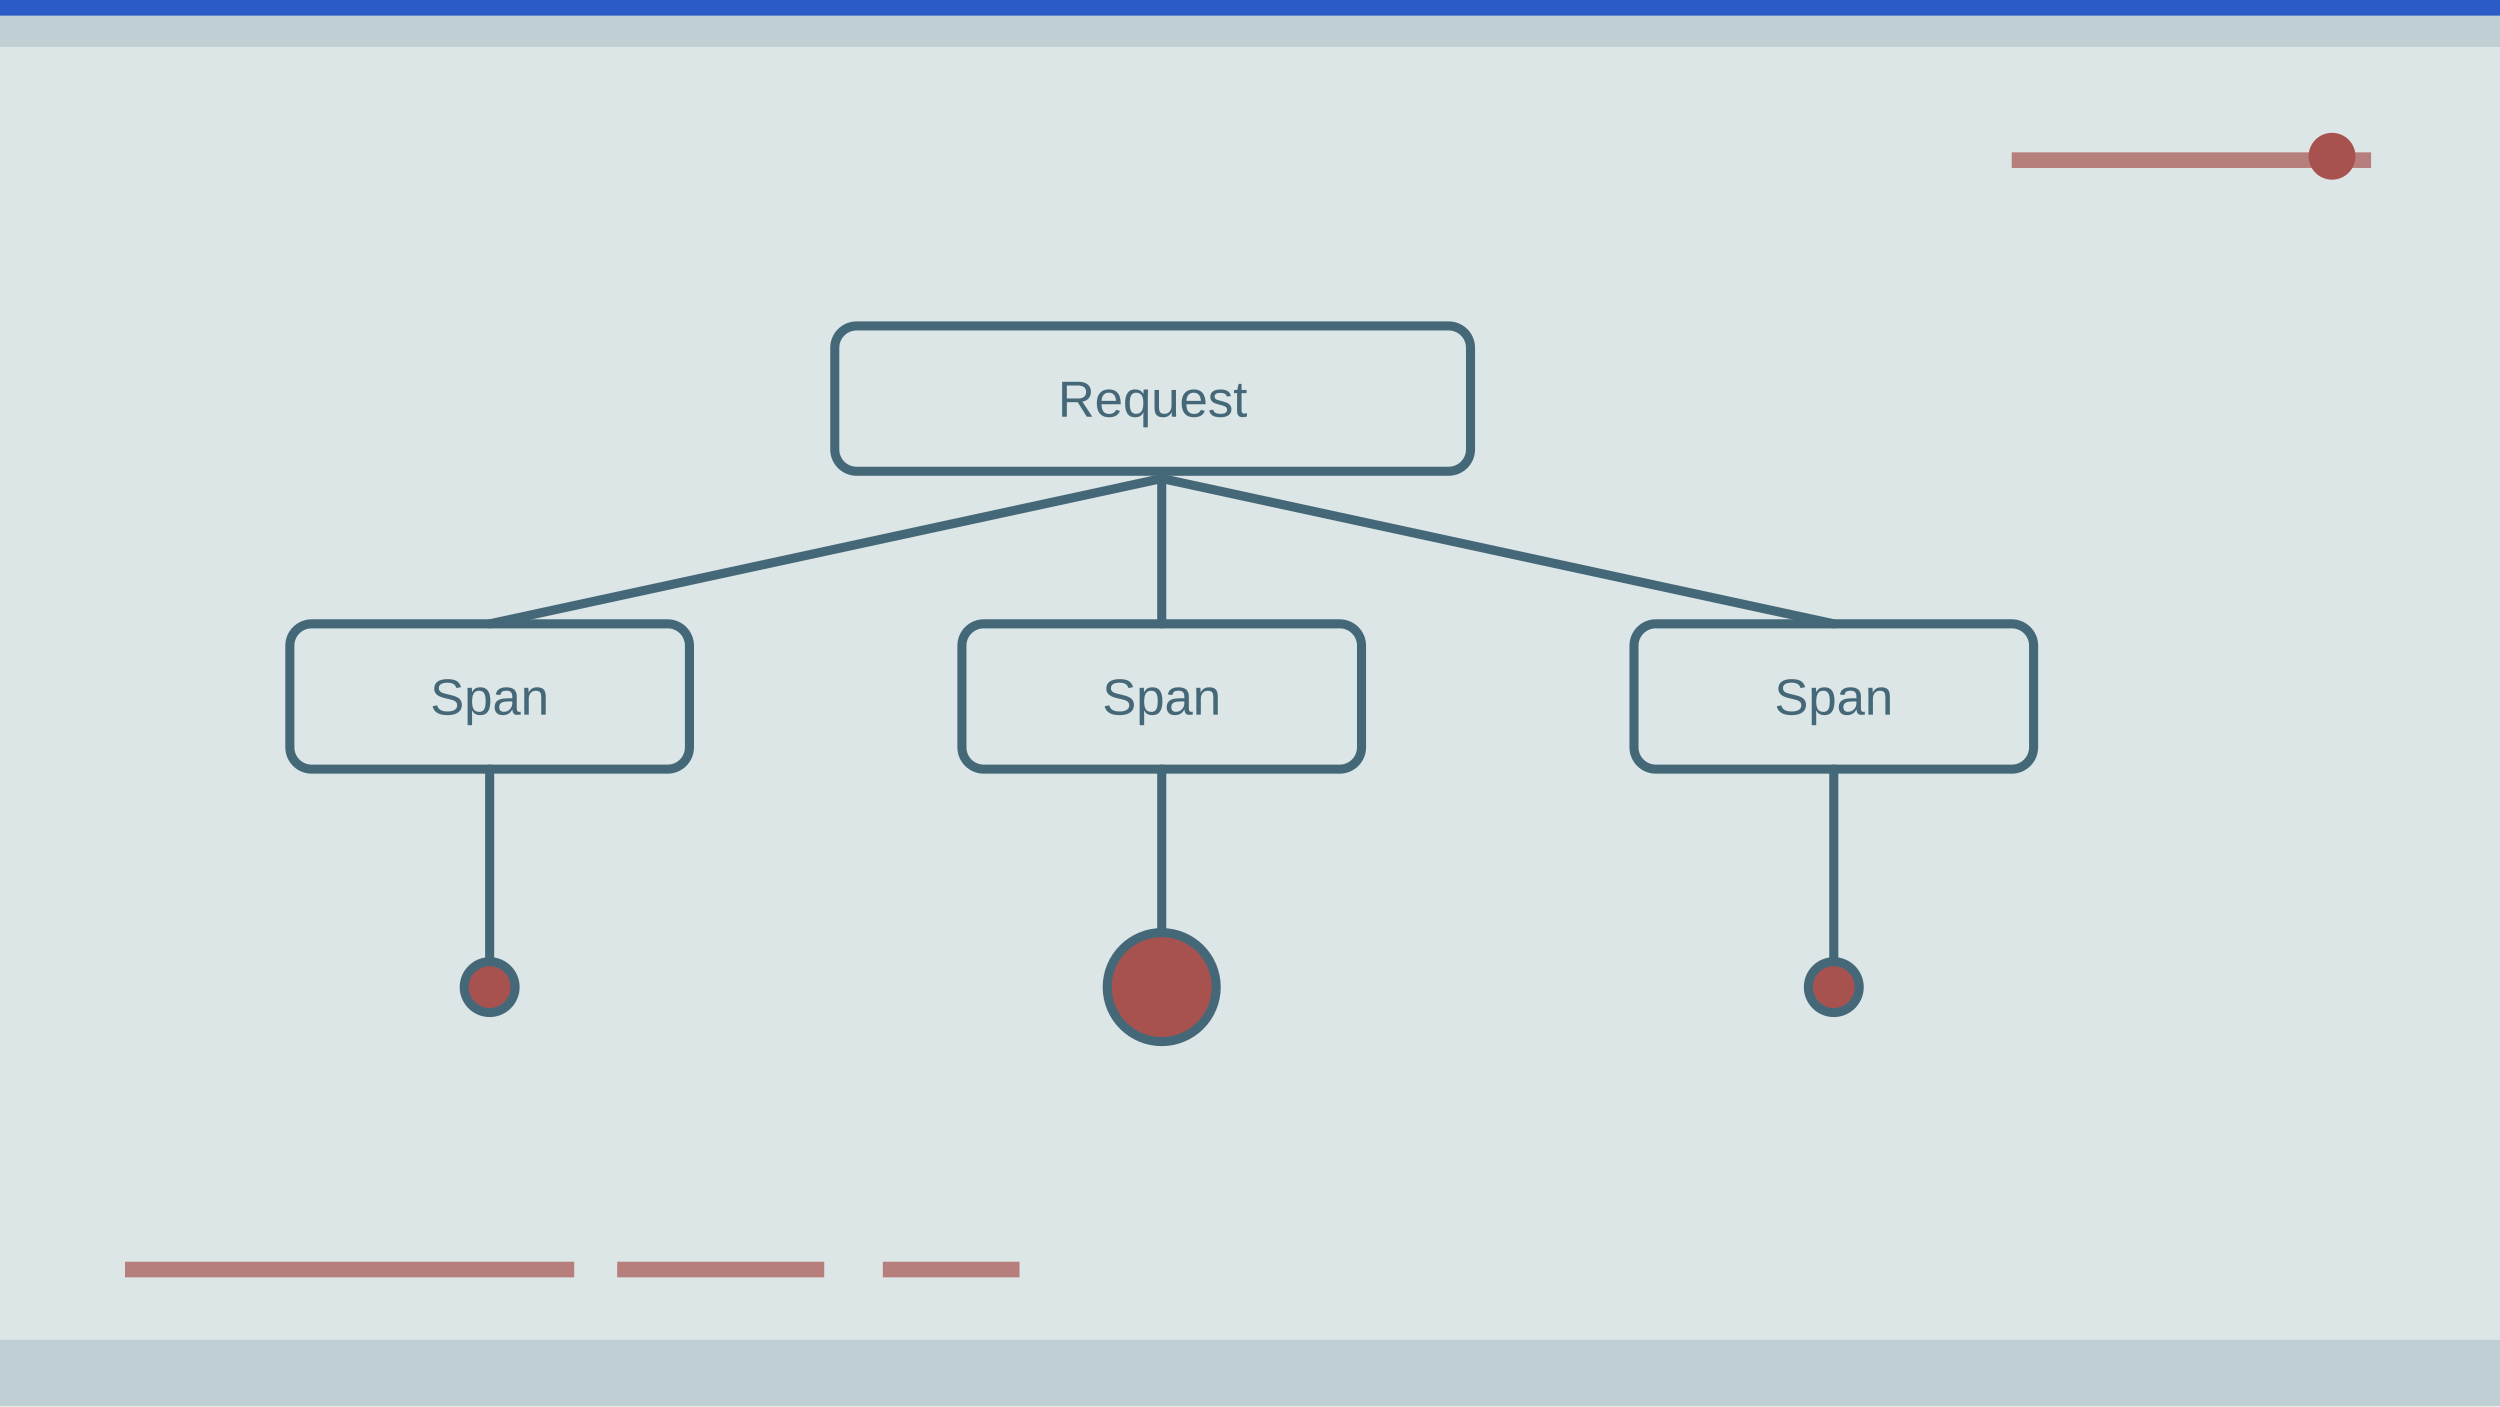
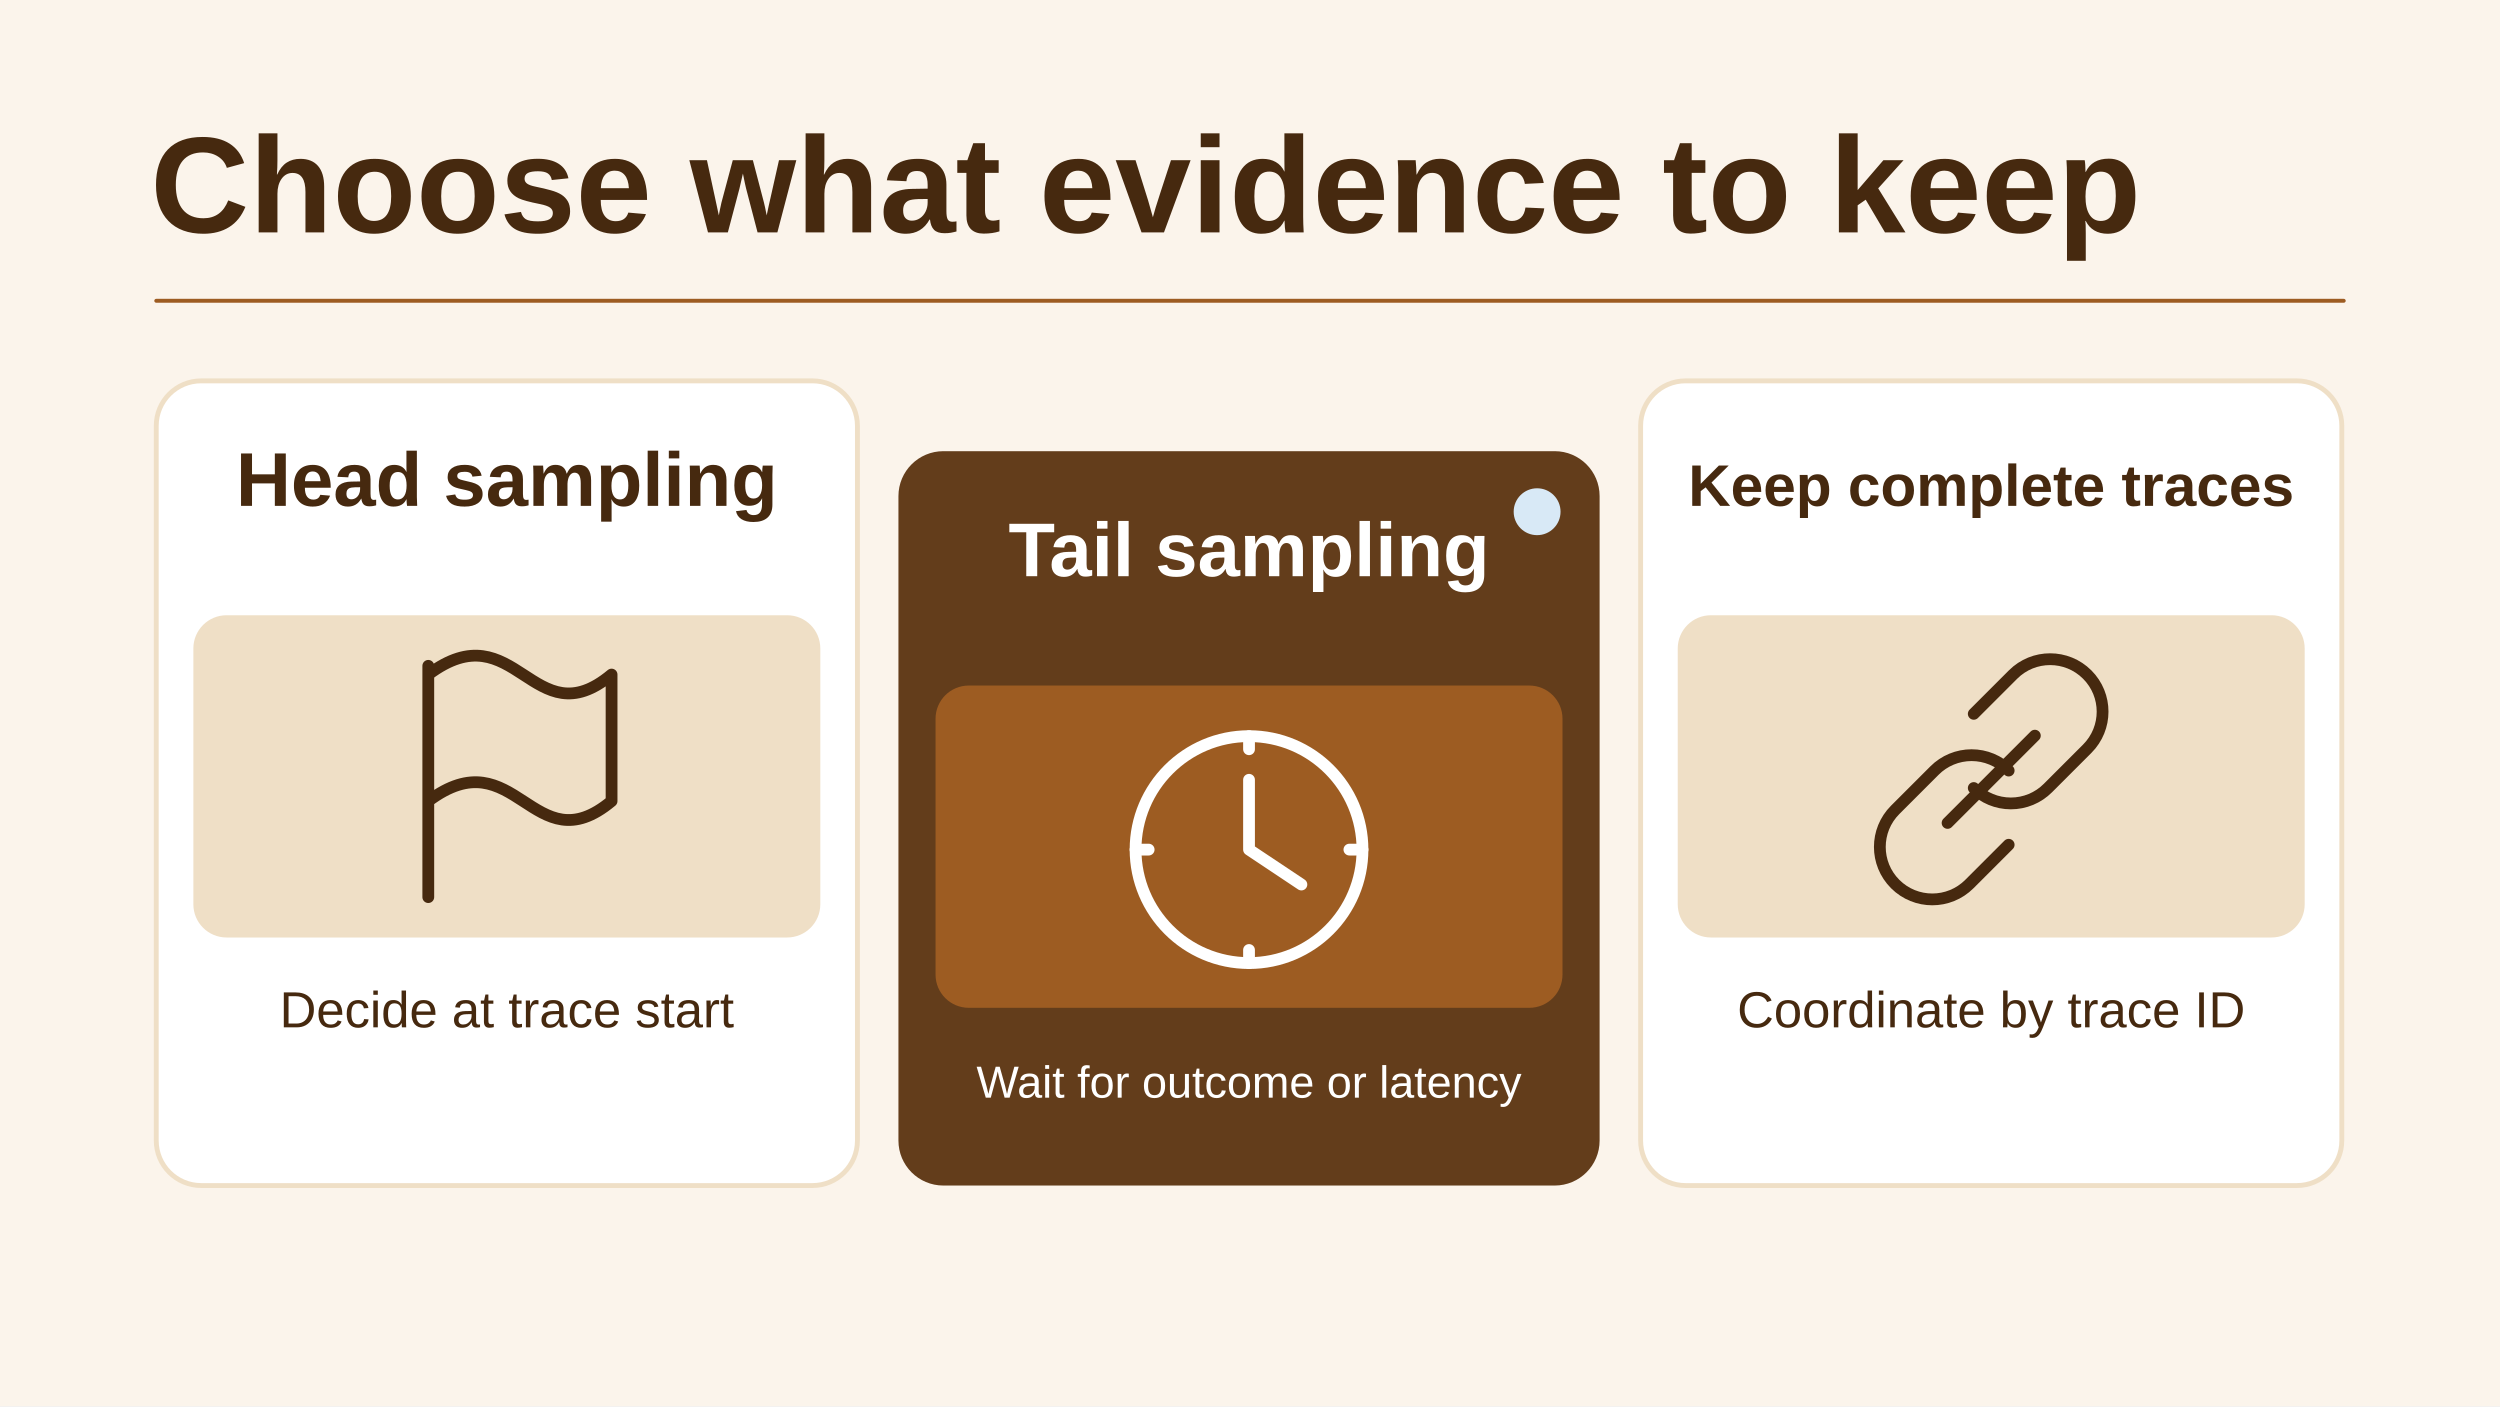
- <svg xmlns="http://www.w3.org/2000/svg" viewBox="0 0 1280 720" width="1280" height="720" role="img" aria-label="Conceptual illustration for Trace Sampling: Keeping the Traces That Matter When You Can't Keep Them All: Context, Logs, Metrics." preserveAspectRatio="xMidYMid meet" data-article-art="trace-sampling-strategies" data-art-scene="telemetry" data-composition="instrument-panel">
-   <defs>
-     <clipPath id="cpcover-trace-sampling-strategies">
-       <rect width="1280" height="720" />
-     </clipPath>
-   </defs>
-   <g clip-path="url(#cpcover-trace-sampling-strategies)">
-     <rect width="1280" height="720" fill="#dce6e7" />
-     <g transform="translate(0 0) scale(2)">
-       <path d="M0 0H640V12H0zM0 343H640V360H0z" fill="#456878" opacity=".19" />
-       <path d="M32 325h115m11 0h53m15 0h35M515 41h92" stroke="#a7524f" stroke-width="4" opacity=".7" />
-       <circle cx="597" cy="40" r="6" fill="#a7524f" />
-       <path d="M0 0h640v4H0z" fill="#1b4fc4" opacity=".9" />
-       <g transform="translate(37 76) scale(0.93)">
-         <g data-subject-detail="traces" stroke="#456878" stroke-width="2.5" stroke-linecap="round" stroke-linejoin="round" fill="none">
-           <rect x="190" y="8" width="175" height="40" rx="6" fill="none" />
-           <text x="277.5" y="33" fill="#456878" stroke="none" font-family="Arial,sans-serif" font-size="14" text-anchor="middle">Request</text>
-           <path d="M280 50L95 90" />
-           <rect x="40" y="90" width="110" height="40" rx="6" fill="none" />
-           <text x="95" y="115" fill="#456878" stroke="none" font-family="Arial,sans-serif" font-size="14" text-anchor="middle">Span</text>
-           <path d="M95 130L95 185" />
-           <circle cx="95" cy="190" r="7" fill="#a7524f" />
-           <path d="M280 50L280 90" />
-           <rect x="225" y="90" width="110" height="40" rx="6" fill="none" />
-           <text x="280" y="115" fill="#456878" stroke="none" font-family="Arial,sans-serif" font-size="14" text-anchor="middle">Span</text>
-           <path d="M280 130L280 185" />
-           <circle cx="280" cy="190" r="15" fill="#a7524f" />
-           <path d="M280 50L465 90" />
-           <rect x="410" y="90" width="110" height="40" rx="6" fill="none" />
-           <text x="465" y="115" fill="#456878" stroke="none" font-family="Arial,sans-serif" font-size="14" text-anchor="middle">Span</text>
-           <path d="M465 130L465 185" />
-           <circle cx="465" cy="190" r="7" fill="#a7524f" />
-         </g>
+ <svg xmlns="http://www.w3.org/2000/svg" data-article-art="trace-sampling-strategies" role="img" aria-label="Head sampling decides when a trace starts, tail sampling waits for outcome evidence, and both preserve complete traces with a consistent trace-ID decision." width="1280" height="720" viewBox="0 0 1280 720">
+   <svg width="100%" height="100%" viewBox="0 0 1280 720" preserveAspectRatio="xMidYMid slice" role="img" aria-label="Head sampling decides when a trace starts, tail sampling waits for outcome evidence, and both preserve complete traces with a consistent trace-ID decision.">
+     <defs>
+       <marker id="head" markerWidth="13" markerHeight="13" refX="11" refY="6.5" orient="auto" markerUnits="userSpaceOnUse">
+         <path d="M0 0L13 6.5 0 13Z" fill="#9D5C22" />
+       </marker>
+     </defs>
+     <rect x="0" y="0" width="1280" height="720" rx="0" fill="#FBF4EB" stroke="none" stroke-width="2.5" />
+     <g font-family="Arial, Helvetica, sans-serif">
+       <text x="77" y="119" text-anchor="start" fill="#46290F" font-size="70" font-weight="700">Choose what evidence to keep</text>
+       <path d="M80 154H1200" fill="none" stroke="#9D5C22" stroke-width="2" stroke-linejoin="round" stroke-linecap="round" />
+       <rect x="80" y="195" width="359" height="412" rx="23" fill="#FFFFFF" stroke="#EFDFC6" stroke-width="2.5" />
+       <rect x="99" y="315" width="321" height="165" rx="17" fill="#EFDFC6" stroke="none" stroke-width="2.5" />
+       <text x="259.5" y="259" text-anchor="middle" fill="#46290F" font-size="39" font-weight="700">Head sampling</text>
+       <g transform="translate(259.5 399) scale(2.234375)" fill="none" stroke="#46290F" stroke-width="2.7" stroke-linecap="round" stroke-linejoin="round">
+         <path d="M-18 27v-53m0 2c20-15 24 15 42 0v29C6 20 2-10-18 5" />
      </g>
+       <text x="259.5" y="526" text-anchor="middle" fill="#46290F" font-size="26" font-weight="400">Decide at trace start</text>
+       <rect x="460" y="231" width="359" height="376" rx="23" fill="#633D1B" stroke="none" stroke-width="2.5" />
+       <rect x="479" y="351" width="321" height="165" rx="17" fill="#9D5C22" stroke="none" stroke-width="2.5" />
+       <circle cx="787" cy="262" r="12" fill="#D8E9F6" stroke="none" stroke-width="3.5" />
+       <text x="639.5" y="295" text-anchor="middle" fill="#FFFFFF" font-size="39" font-weight="700">Tail sampling</text>
+       <g transform="translate(639.5 435) scale(2.234375)" fill="none" stroke="#FFFFFF" stroke-width="2.7" stroke-linecap="round" stroke-linejoin="round">
+         <circle r="26" />
+         <path d="M0-16V0l12 8M0-26v3m26 23h-3M0 26v-3m-26-23h3" />
+       </g>
+       <text x="639.5" y="562" text-anchor="middle" fill="#FFFFFF" font-size="23" font-weight="400">Wait for outcome or latency</text>
+       <rect x="840" y="195" width="359" height="412" rx="23" fill="#FFFFFF" stroke="#EFDFC6" stroke-width="2.5" />
+       <rect x="859" y="315" width="321" height="165" rx="17" fill="#EFDFC6" stroke="none" stroke-width="2.5" />
+       <text x="1019.5" y="259" text-anchor="middle" fill="#46290F" font-size="30" font-weight="700">Keep complete traces</text>
+       <g transform="translate(1019.5 399) scale(2.234375)" fill="none" stroke="#46290F" stroke-width="2.7" stroke-linecap="round" stroke-linejoin="round">
+         <path d="M-4-15 5-24a12 12 0 0117 17l-9 9a12 12 0 01-17 0m8 13-9 9a12 12 0 01-17-17l9-9a12 12 0 0117 0M-10 10l20-20" />
+       </g>
+       <text x="1019.5" y="526" text-anchor="middle" fill="#46290F" font-size="26" font-weight="400">Coordinate by trace ID</text>
    </g>
-   </g>
+   </svg>
</svg>
